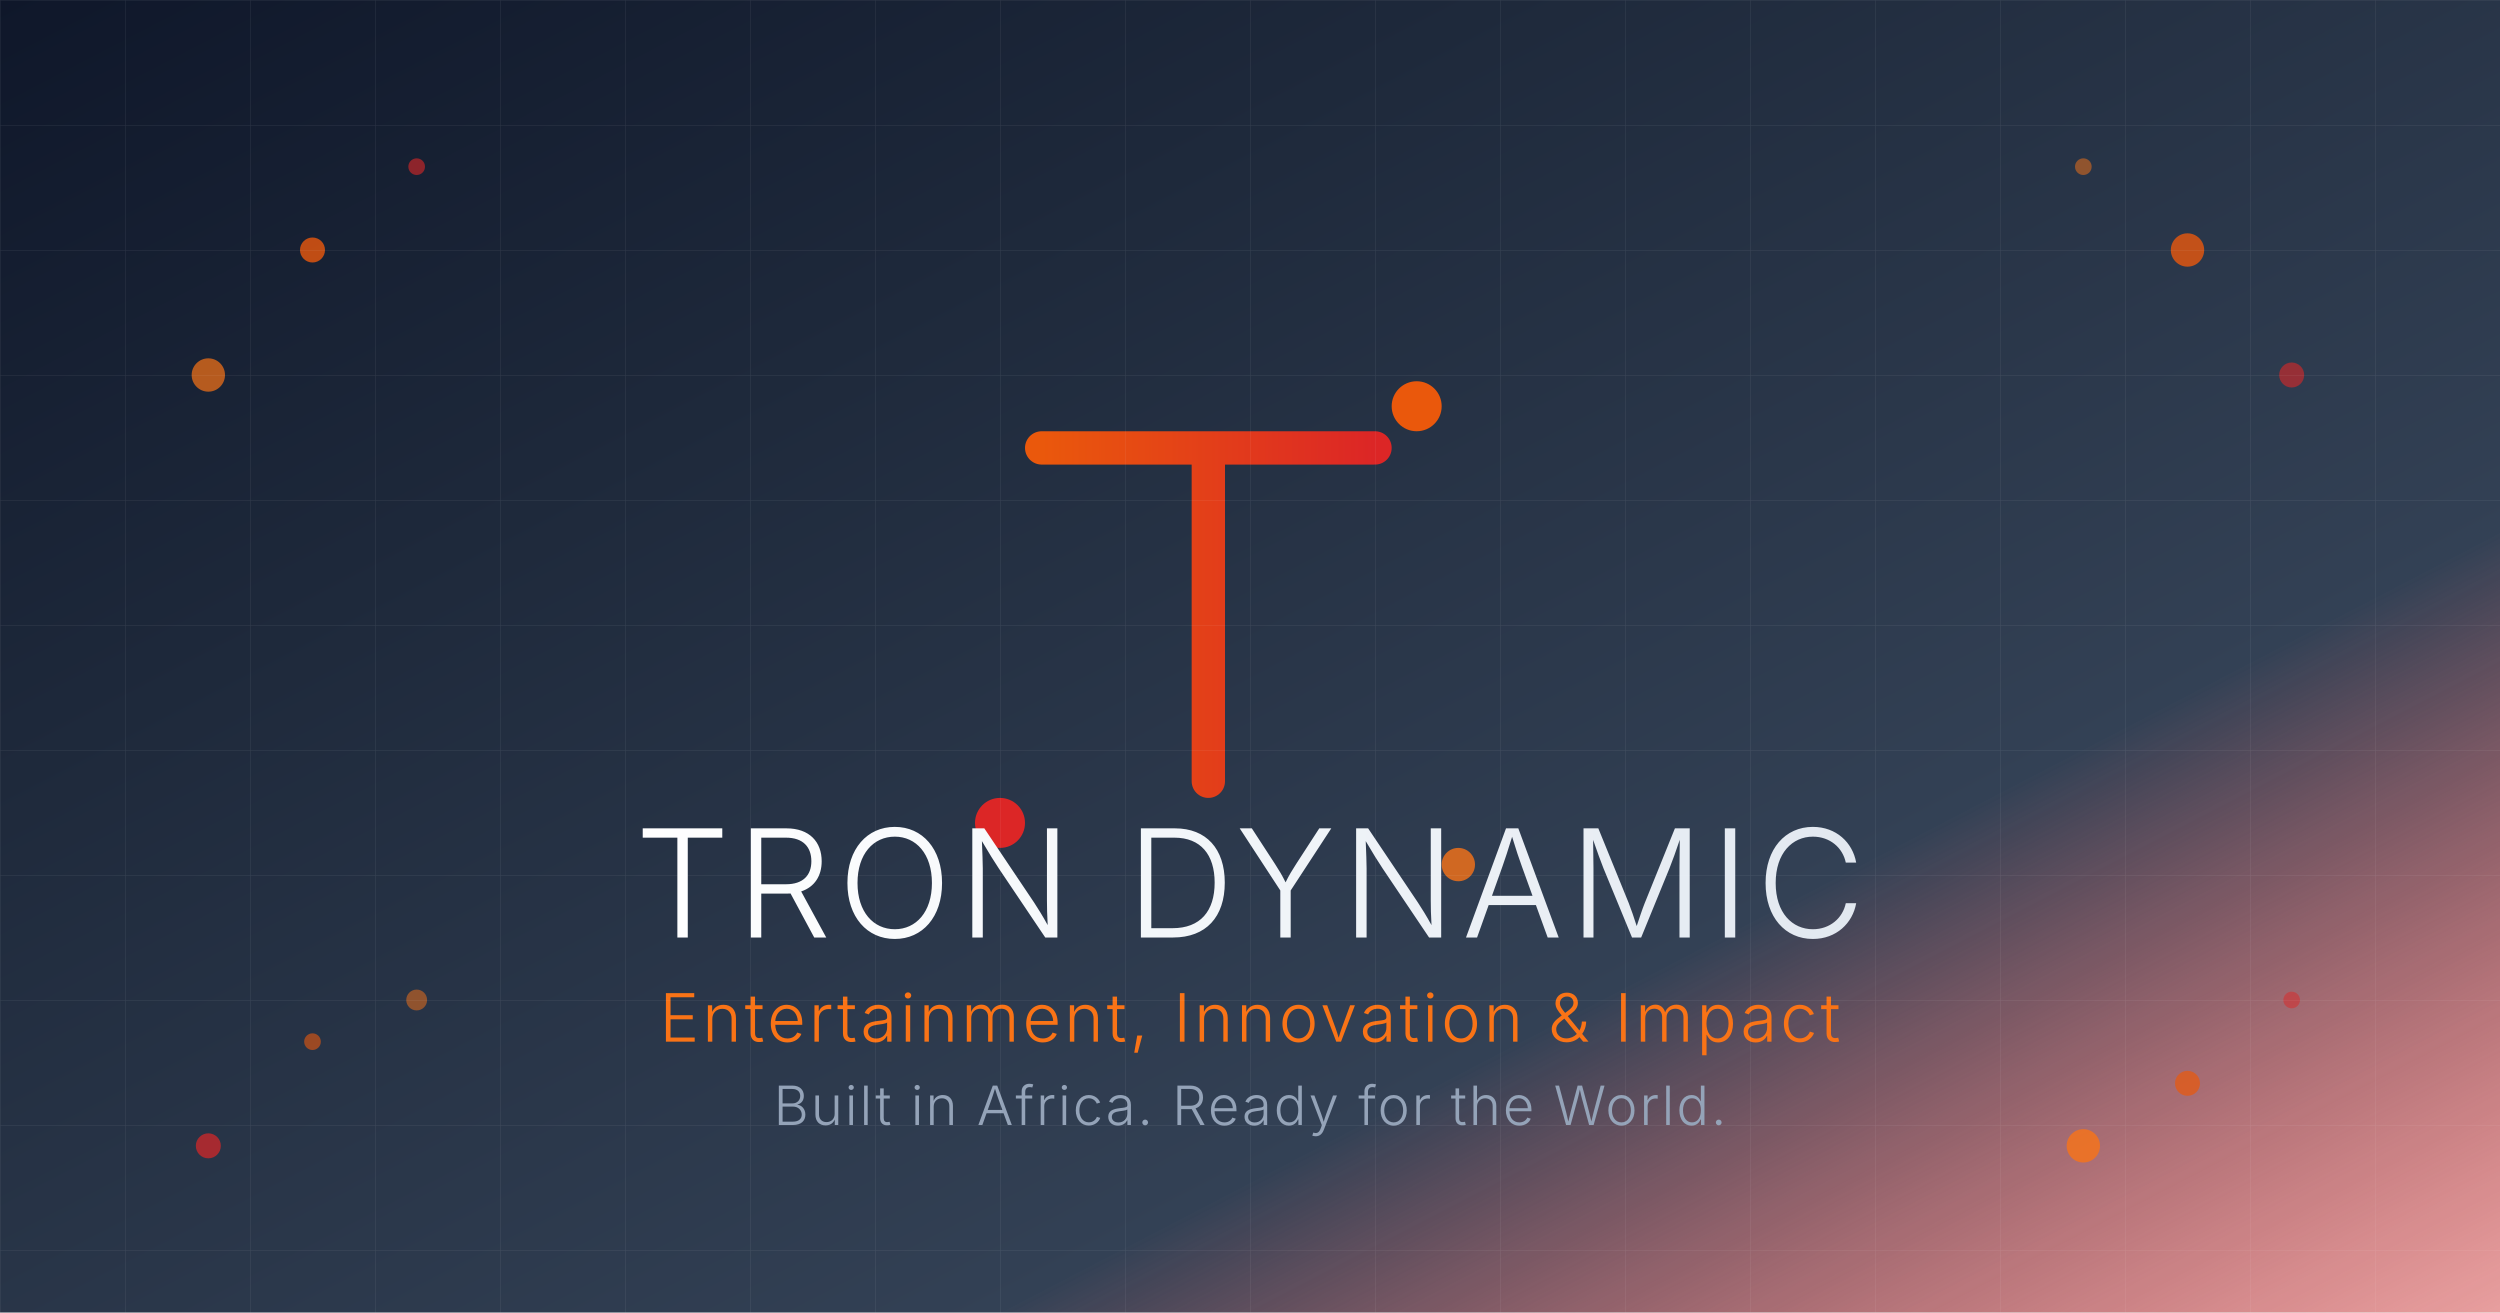
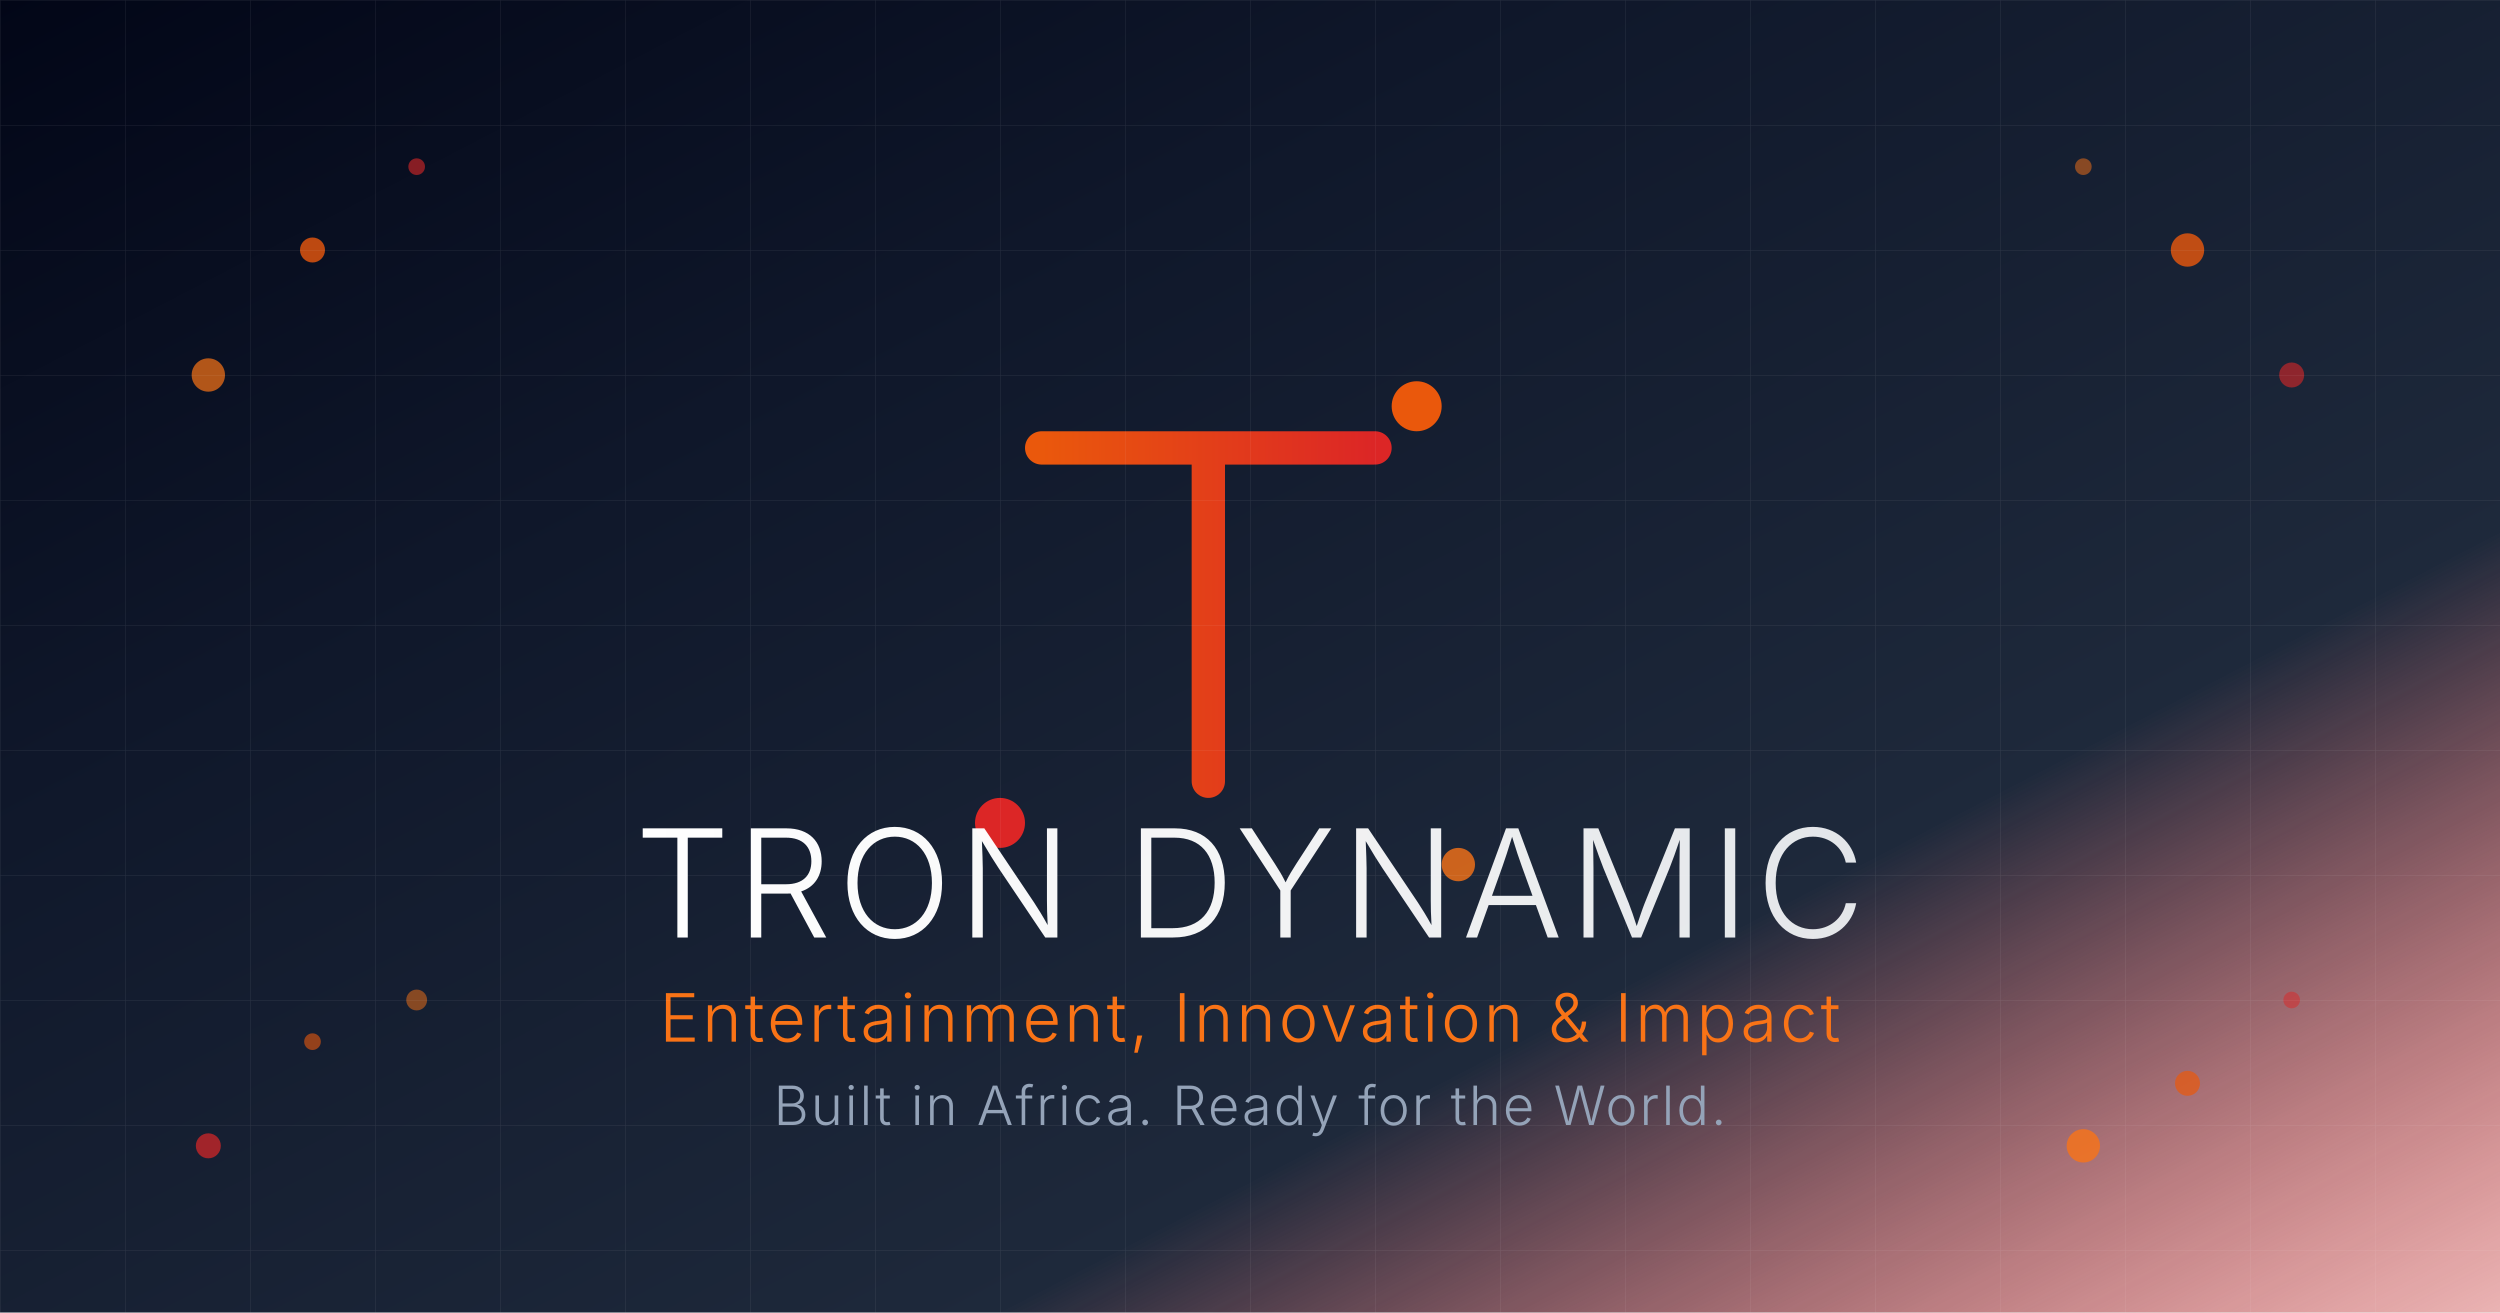
<svg xmlns="http://www.w3.org/2000/svg" width="1200" height="630" viewBox="0 0 1200 630" fill="none">
  <defs>
    <linearGradient id="bgGradient" x1="0%" y1="0%" x2="100%" y2="100%">
-       <stop offset="0%" style="stop-color:#0f172a;stop-opacity:1" />
-       <stop offset="30%" style="stop-color:#1e293b;stop-opacity:1" />
-       <stop offset="70%" style="stop-color:#334155;stop-opacity:1" />
-       <stop offset="100%" style="stop-color:#dc2626;stop-opacity:0.4" />
+       <stop offset="0%" style="stop-color:#020617;stop-opacity:1" />
+       <stop offset="30%" style="stop-color:#0f172a;stop-opacity:1" />
+       <stop offset="70%" style="stop-color:#1e293b;stop-opacity:1" />
+       <stop offset="100%" style="stop-color:#dc2626;stop-opacity:0.3" />
    </linearGradient>
    <linearGradient id="logoGradient" x1="0%" y1="0%" x2="100%" y2="0%">
      <stop offset="0%" style="stop-color:#ea580c;stop-opacity:1" />
      <stop offset="100%" style="stop-color:#dc2626;stop-opacity:1" />
    </linearGradient>
    <linearGradient id="textGradient" x1="0%" y1="0%" x2="100%" y2="0%">
      <stop offset="0%" style="stop-color:#ffffff;stop-opacity:1" />
-       <stop offset="50%" style="stop-color:#f1f5f9;stop-opacity:1" />
-       <stop offset="100%" style="stop-color:#e2e8f0;stop-opacity:1" />
+       <stop offset="50%" style="stop-color:#ffffff;stop-opacity:0.95" />
+       <stop offset="100%" style="stop-color:#f8fafc;stop-opacity:0.9" />
    </linearGradient>
  </defs>
  <rect width="1200" height="630" fill="url(#bgGradient)" />
  <g transform="translate(600, 315)">
    <g transform="translate(-100, -100)">
      <path d="M0 0h160M80 0v160" stroke="url(#logoGradient)" stroke-width="16" stroke-linecap="round" />
      <circle cx="180" cy="-20" r="12" fill="#ea580c" />
      <circle cx="-20" cy="180" r="12" fill="#dc2626" />
      <circle cx="200" cy="200" r="8" fill="#f97316" opacity="0.8" />
    </g>
  </g>
  <g transform="translate(600, 450)">
    <text x="0" y="0" font-family="system-ui, -apple-system, sans-serif" font-size="72" font-weight="300" fill="url(#textGradient)" letter-spacing="3px" text-anchor="middle">
      TRON DYNAMIC
    </text>
    <text x="0" y="50" font-family="system-ui, -apple-system, sans-serif" font-size="32" font-weight="300" fill="#f97316" letter-spacing="1.5px" text-anchor="middle">
      Entertainment, Innovation &amp; Impact
    </text>
    <text x="0" y="90" font-family="system-ui, -apple-system, sans-serif" font-size="26" font-weight="300" fill="#94a3b8" letter-spacing="1px" text-anchor="middle">
      Built in Africa. Ready for the World.
    </text>
  </g>
  <circle cx="150" cy="120" r="6" fill="#ea580c" opacity="0.8" />
  <circle cx="200" cy="80" r="4" fill="#dc2626" opacity="0.6" />
  <circle cx="100" cy="180" r="8" fill="#f97316" opacity="0.7" />
  <circle cx="1050" cy="120" r="8" fill="#ea580c" opacity="0.8" />
  <circle cx="1100" cy="180" r="6" fill="#dc2626" opacity="0.6" />
  <circle cx="1000" cy="80" r="4" fill="#f97316" opacity="0.5" />
  <circle cx="150" cy="500" r="4" fill="#ea580c" opacity="0.6" />
  <circle cx="100" cy="550" r="6" fill="#dc2626" opacity="0.7" />
  <circle cx="200" cy="480" r="5" fill="#f97316" opacity="0.5" />
  <circle cx="1050" cy="520" r="6" fill="#ea580c" opacity="0.7" />
  <circle cx="1100" cy="480" r="4" fill="#dc2626" opacity="0.5" />
  <circle cx="1000" cy="550" r="8" fill="#f97316" opacity="0.8" />
  <defs>
    <pattern id="grid" width="60" height="60" patternUnits="userSpaceOnUse">
      <path d="M 60 0 L 0 0 0 60" fill="none" stroke="#ffffff" stroke-width="0.5" opacity="0.1" />
    </pattern>
  </defs>
  <rect width="1200" height="630" fill="url(#grid)" />
</svg>
